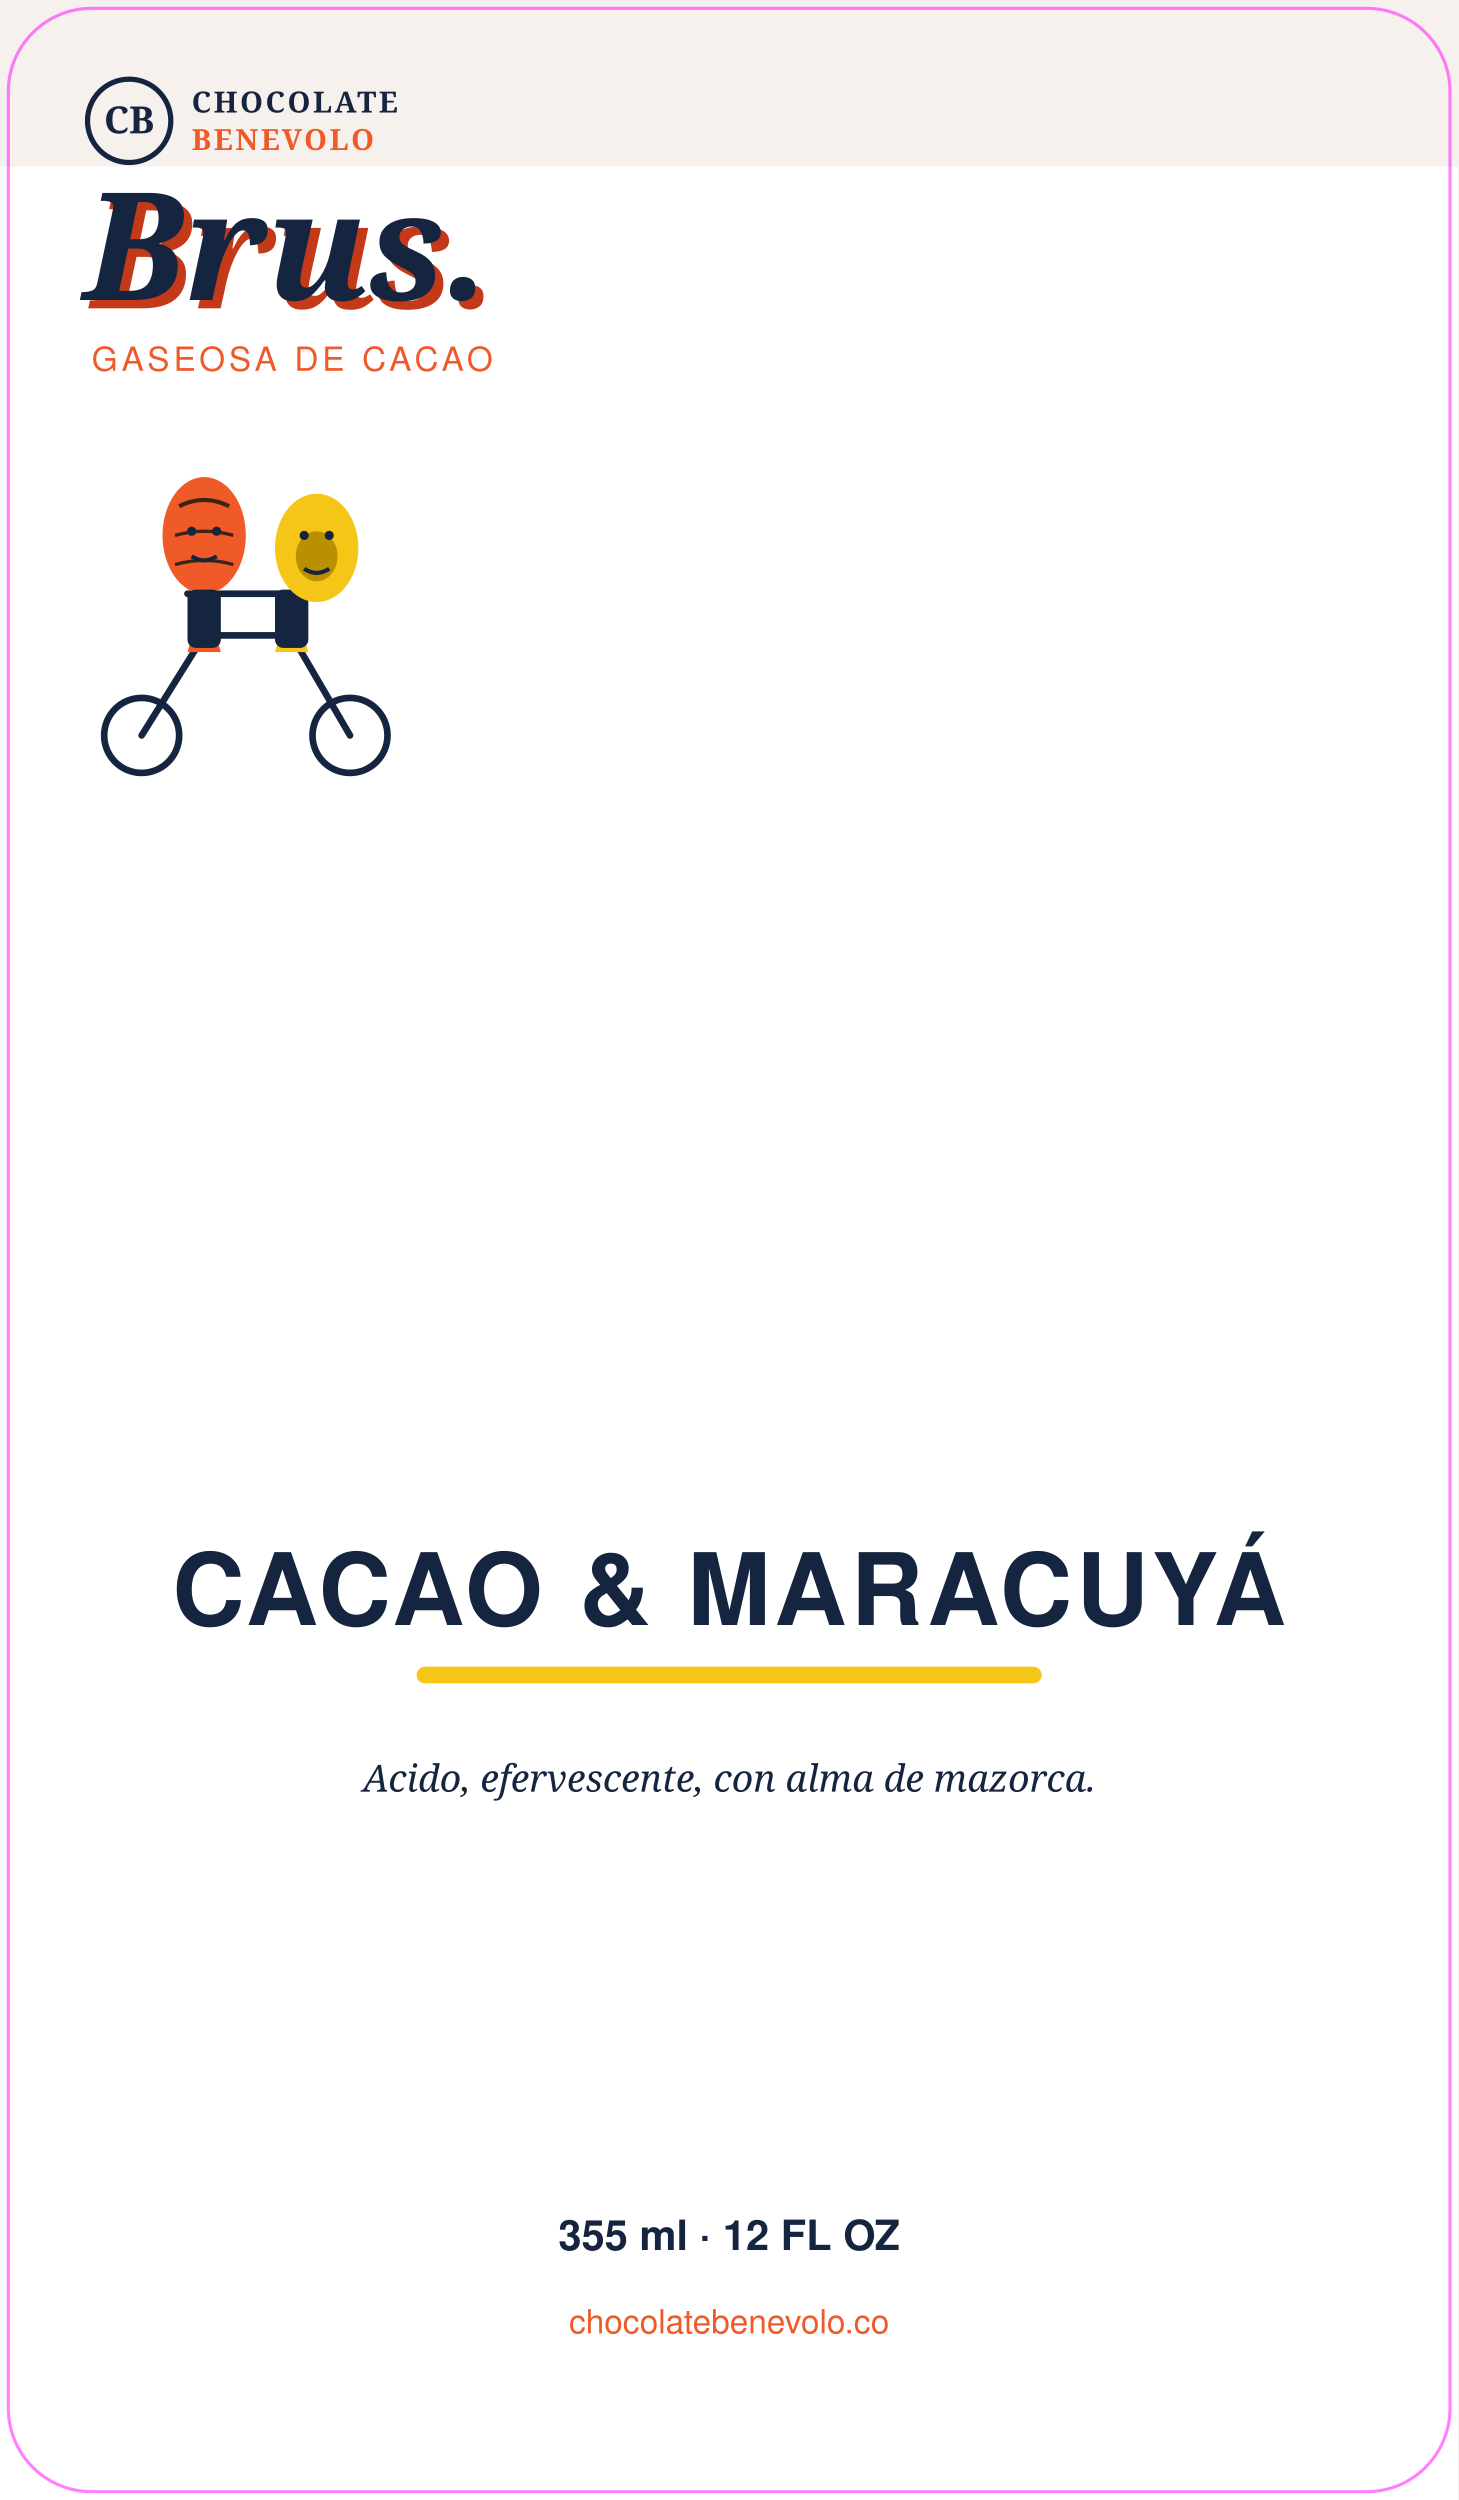
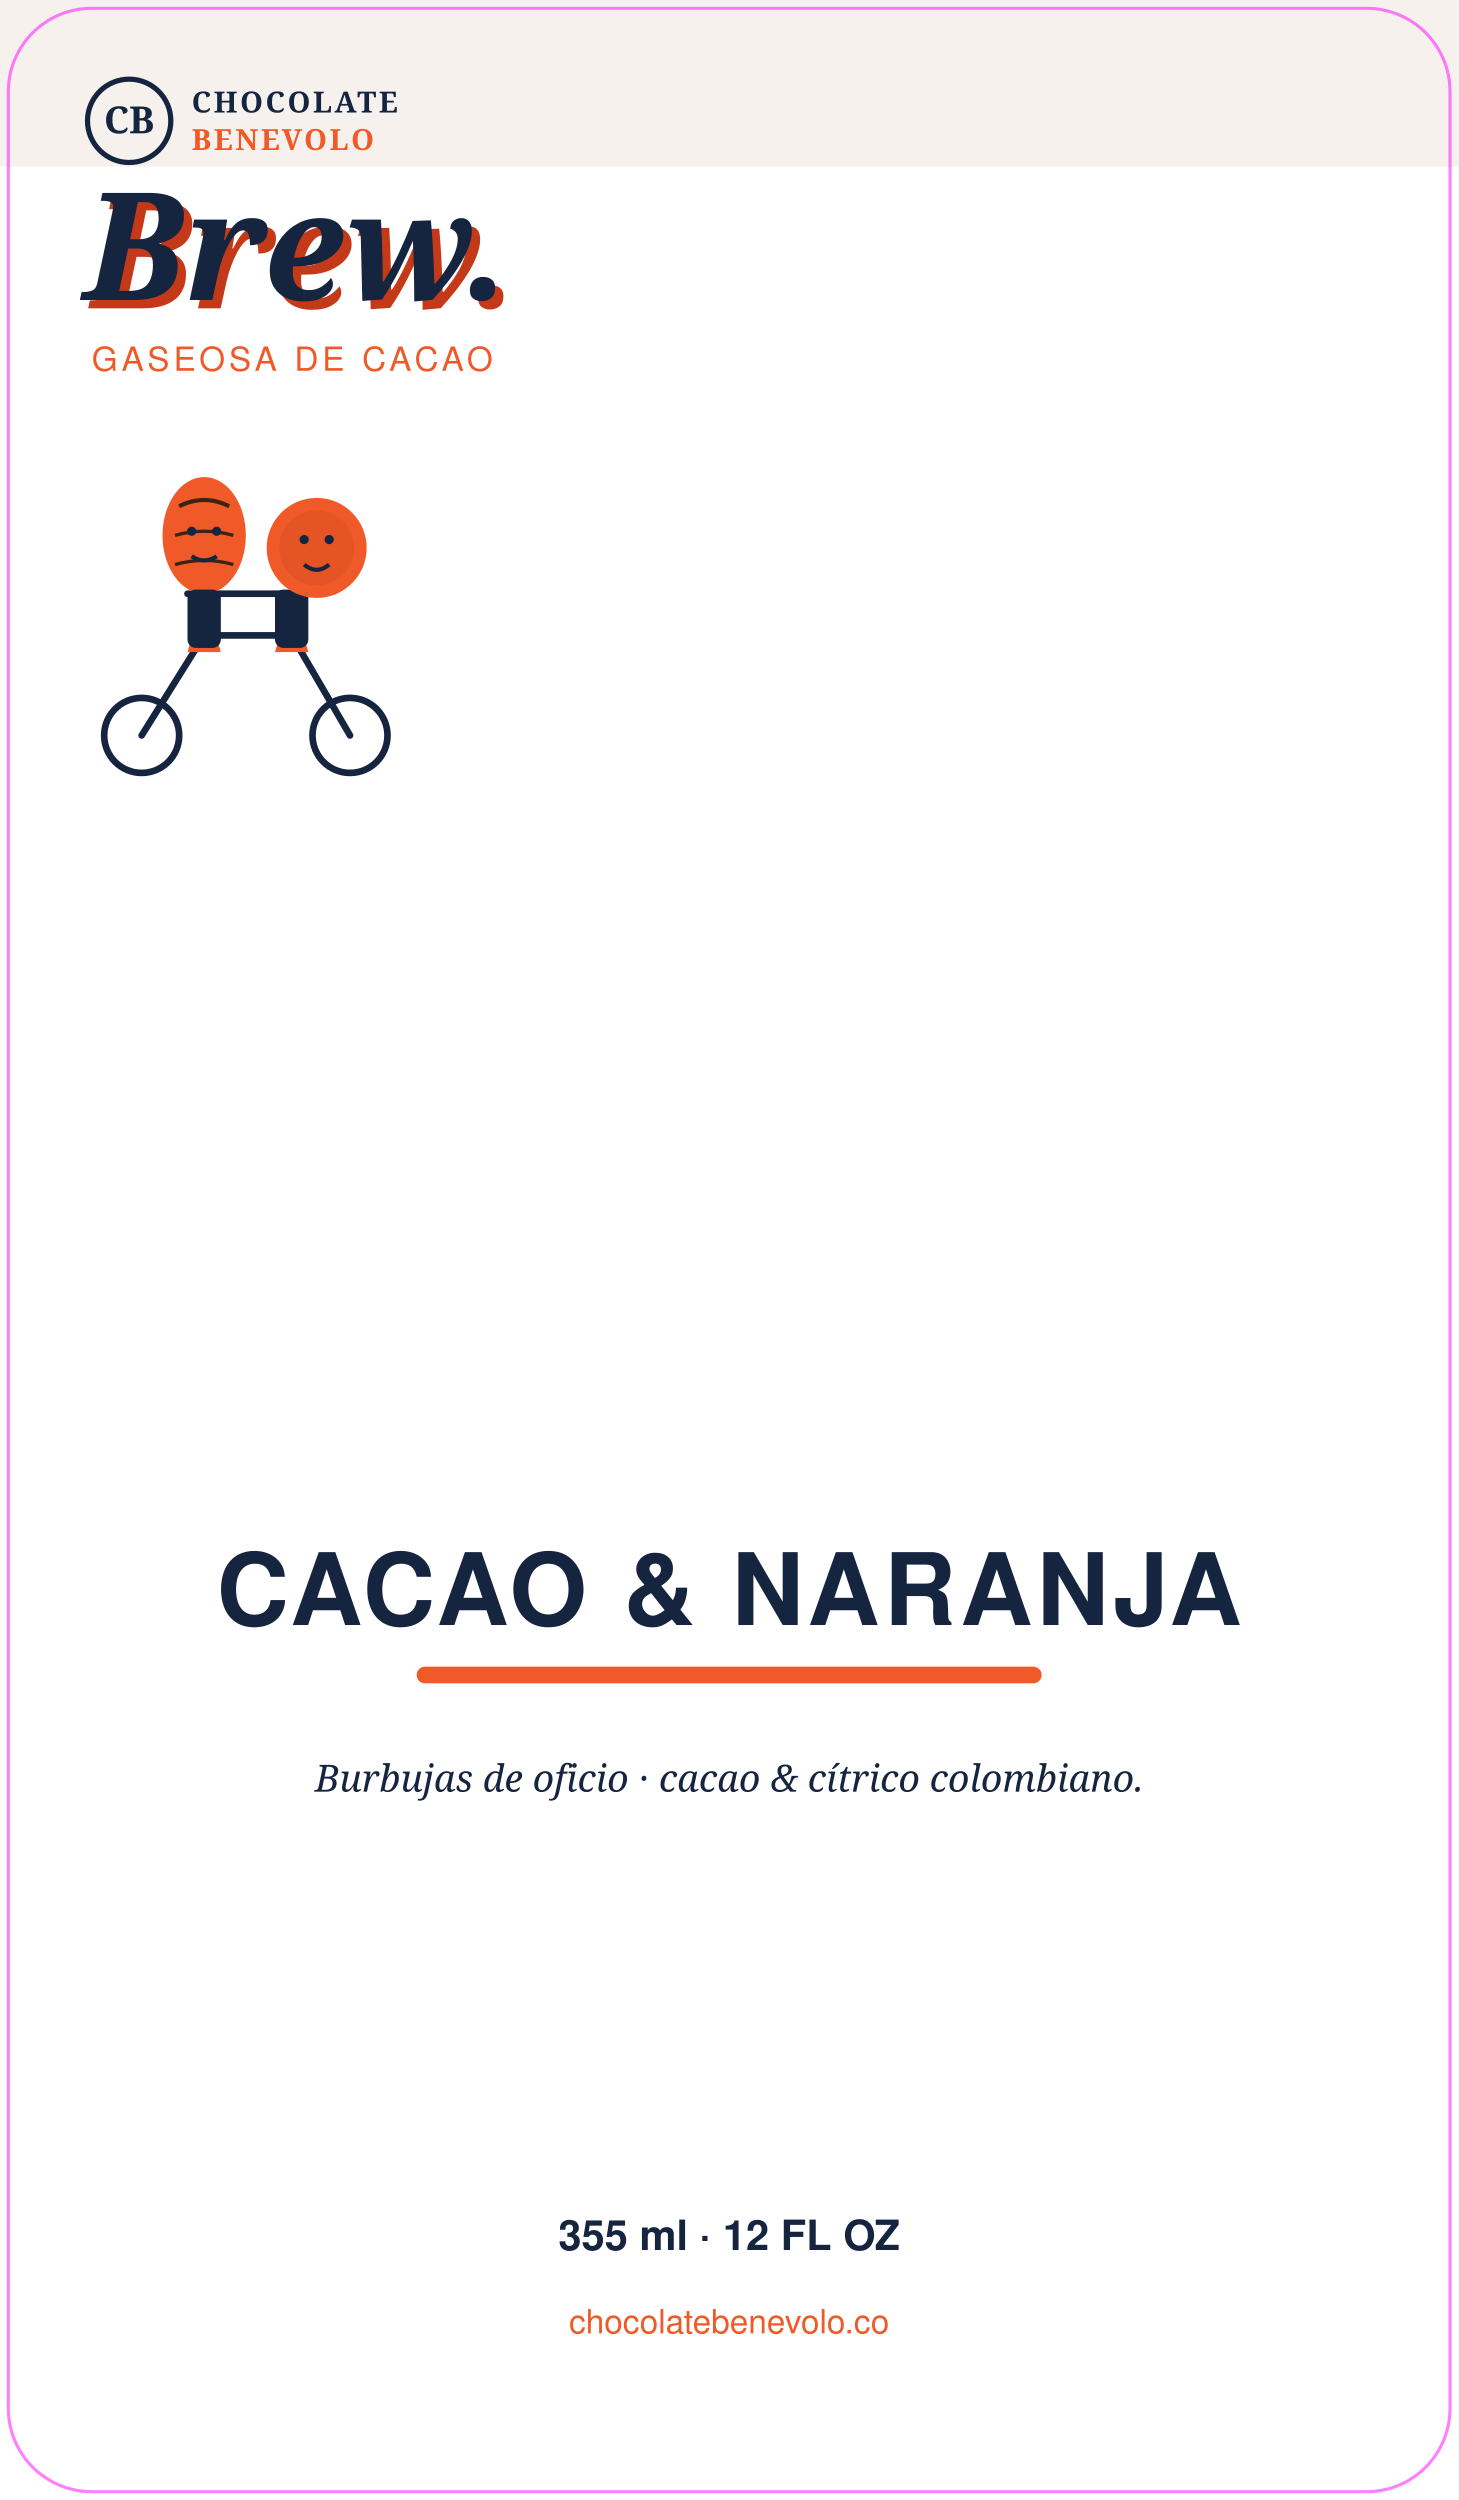
- <svg xmlns="http://www.w3.org/2000/svg" width="70mm" height="120mm" viewBox="0 0 700 1200" role="img" aria-label="Brus. CACAO &amp; MARACUYÁ">
+ <svg xmlns="http://www.w3.org/2000/svg" width="70mm" height="120mm" viewBox="0 0 700 1200" role="img" aria-label="Brew. CACAO &amp; NARANJA">
  <g id="ARTWORK">
    <rect width="700" height="1200" fill="#FFFFFF" />
    <rect width="700" height="80" fill="#F7F1EE" />
    <g id="LOCKUP_CB" transform="translate(40,36)">
      <circle cx="22" cy="22" r="20" fill="none" stroke="#15243F" stroke-width="2.5" />
      <text x="22" y="28" text-anchor="middle" font-family="Georgia, serif" font-size="18" font-weight="700" fill="#15243F">CB</text>
      <text x="52" y="18" font-family="Georgia, serif" font-size="14" font-weight="700" fill="#15243F" letter-spacing="1.2">CHOCOLATE</text>
      <text x="52" y="36" font-family="Georgia, serif" font-size="14" font-weight="700" fill="#F05A28" letter-spacing="1.2">BENEVOLO</text>
    </g>
    <g id="WORDMARK">
-       <text x="44" y="148" font-family="Bodoni Moda, Didot, Georgia, serif" font-size="72" font-style="italic" font-weight="900" fill="#C43A18">Brus.</text>
-       <text x="40" y="144" font-family="Bodoni Moda, Didot, Georgia, serif" font-size="72" font-style="italic" font-weight="900" fill="#15243F">Brus.</text>
+       <text x="44" y="148" font-family="Bodoni Moda, Didot, Georgia, serif" font-size="72" font-style="italic" font-weight="900" fill="#C43A18">Brew.</text>
+       <text x="40" y="144" font-family="Bodoni Moda, Didot, Georgia, serif" font-size="72" font-style="italic" font-weight="900" fill="#15243F">Brew.</text>
    </g>
    <text x="44" y="178" font-family="Outfit, Helvetica, Arial, sans-serif" font-size="16" fill="#F05A28" letter-spacing="2">GASEOSA DE CACAO</text>
    <g id="DUO" transform="translate(20,185)">
      <g id="VEHICLE" fill="none" stroke="#15243F" stroke-width="3.2" stroke-linecap="round">
        <circle cx="48" cy="168" r="18" />
        <circle cx="148" cy="168" r="18" />
        <path d="M48 168 L78 120 L120 120 L148 168" />
        <path d="M78 120 L78 100" />
        <path d="M120 120 L120 100" />
        <path d="M70 100 H130" />
      </g>
      <g id="CACAO_RIDER">
        <path d="M78 100 L70 128 L86 128 Z" fill="#F05A28" />
        <ellipse cx="78" cy="72" rx="20" ry="28" fill="#F05A28" />
        <path d="M66 58 Q78 52 90 58" fill="none" stroke="#3D2314" stroke-width="2" />
        <path d="M64 72 Q78 68 92 72" fill="none" stroke="#3D2314" stroke-width="1.6" />
        <path d="M64 86 Q78 82 92 86" fill="none" stroke="#3D2314" stroke-width="1.6" />
        <circle cx="72" cy="70" r="2.2" fill="#15243F" />
        <circle cx="84" cy="70" r="2.2" fill="#15243F" />
        <path d="M72 82 Q78 86 84 82" fill="none" stroke="#15243F" stroke-width="2" />
        <rect x="70" y="98" width="16" height="28" rx="4" fill="#15243F" />
      </g>
      <g id="FLAVOR_RIDER">
-         <path d="M120 100 L112 128 L128 128 Z" fill="#F5C518" />
+         <path d="M120 100 L112 128 L128 128 Z" fill="#F05A28" />
        <rect x="112" y="98" width="16" height="28" rx="4" fill="#15243F" />
-         <ellipse cx="132" cy="78" rx="20" ry="26" fill="#F5C518" />
-         <ellipse cx="132" cy="82" rx="10" ry="12" fill="#B89000" />
-         <circle cx="126" cy="72" r="2.2" fill="#15243F" />
-         <circle cx="138" cy="72" r="2.2" fill="#15243F" />
-         <path d="M126 88 Q132 92 138 88" fill="none" stroke="#15243F" stroke-width="2" />
+         <circle cx="132" cy="78" r="24" fill="#F05A28" />
+         <circle cx="132" cy="78" r="18" fill="#B33A12" opacity="0.2" />
+         <circle cx="126" cy="74" r="2.2" fill="#15243F" />
+         <circle cx="138" cy="74" r="2.2" fill="#15243F" />
+         <path d="M126 86 Q132 91 138 86" fill="none" stroke="#15243F" stroke-width="2" />
      </g>
    </g>
-     <text x="350" y="780" text-anchor="middle" font-family="Outfit, Helvetica, Arial, sans-serif" font-size="48" font-weight="800" fill="#15243F" letter-spacing="2">CACAO &amp; MARACUYÁ</text>
-     <rect x="200" y="800" width="300" height="8" rx="4" fill="#F5C518" />
-     <text x="350" y="860" text-anchor="middle" font-family="Georgia, serif" font-size="18" font-style="italic" fill="#15243F">Acido, efervescente, con alma de mazorca.</text>
+     <text x="350" y="780" text-anchor="middle" font-family="Outfit, Helvetica, Arial, sans-serif" font-size="48" font-weight="800" fill="#15243F" letter-spacing="2">CACAO &amp; NARANJA</text>
+     <rect x="200" y="800" width="300" height="8" rx="4" fill="#F05A28" />
+     <text x="350" y="860" text-anchor="middle" font-family="Georgia, serif" font-size="18" font-style="italic" fill="#15243F">Burbujas de oficio · cacao &amp; cítrico colombiano.</text>
    <text x="350" y="1080" text-anchor="middle" font-family="Outfit, Helvetica, Arial, sans-serif" font-size="20" font-weight="700" fill="#15243F">355 ml · 12 FL OZ</text>
    <text x="350" y="1120" text-anchor="middle" font-family="Outfit, Helvetica, Arial, sans-serif" font-size="16" fill="#F05A28">chocolatebenevolo.co</text>
  </g>
  <g id="DIELINE_CUT" fill="none" stroke="#FF00FF" stroke-width="1.5" opacity="0.5">
    <rect x="4" y="4" width="692" height="1192" rx="40" />
  </g>
</svg>
